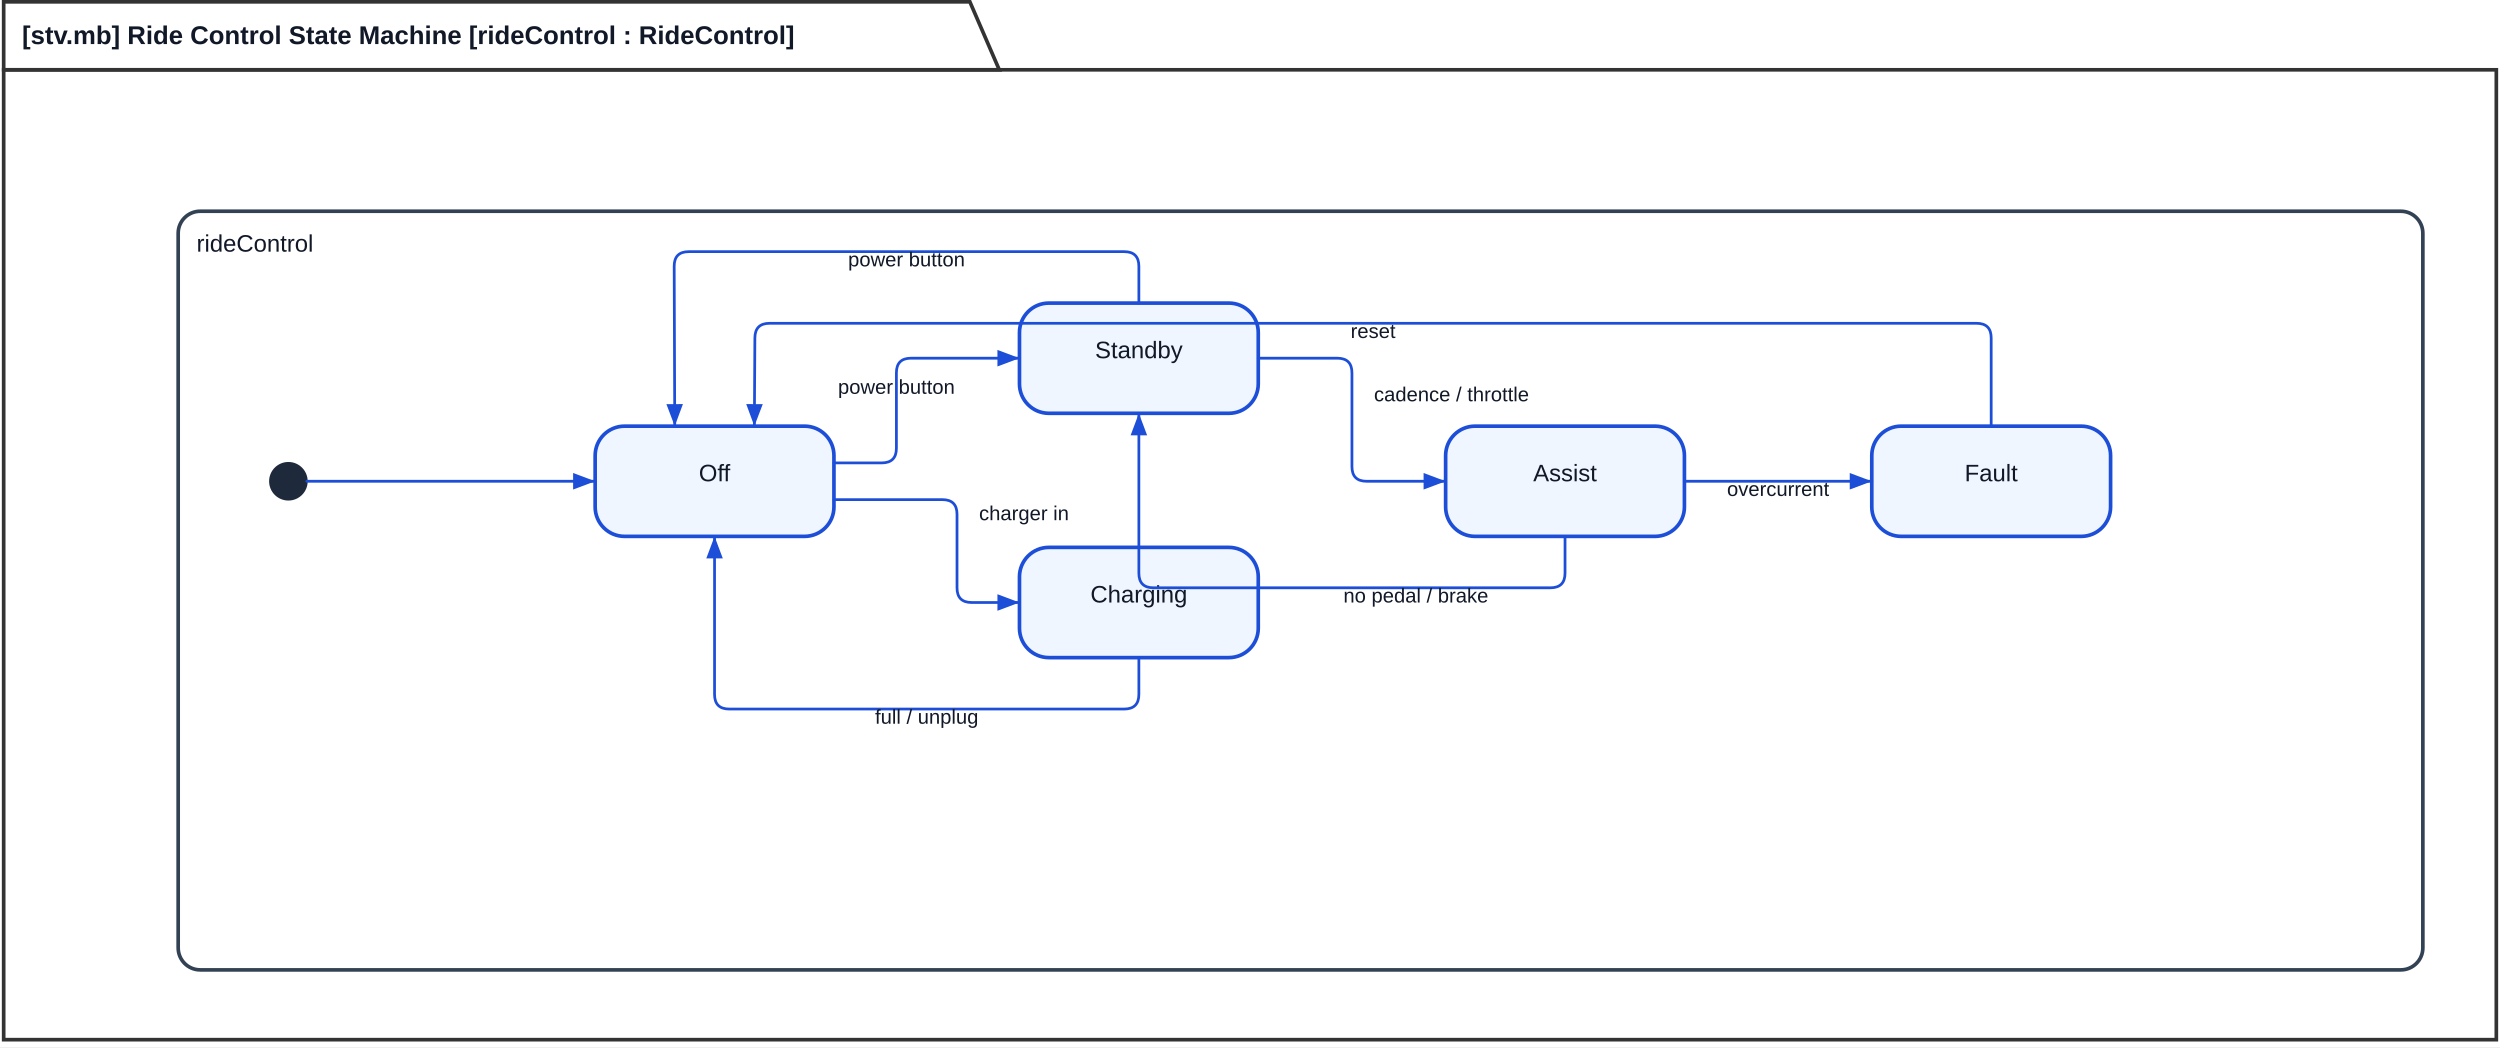
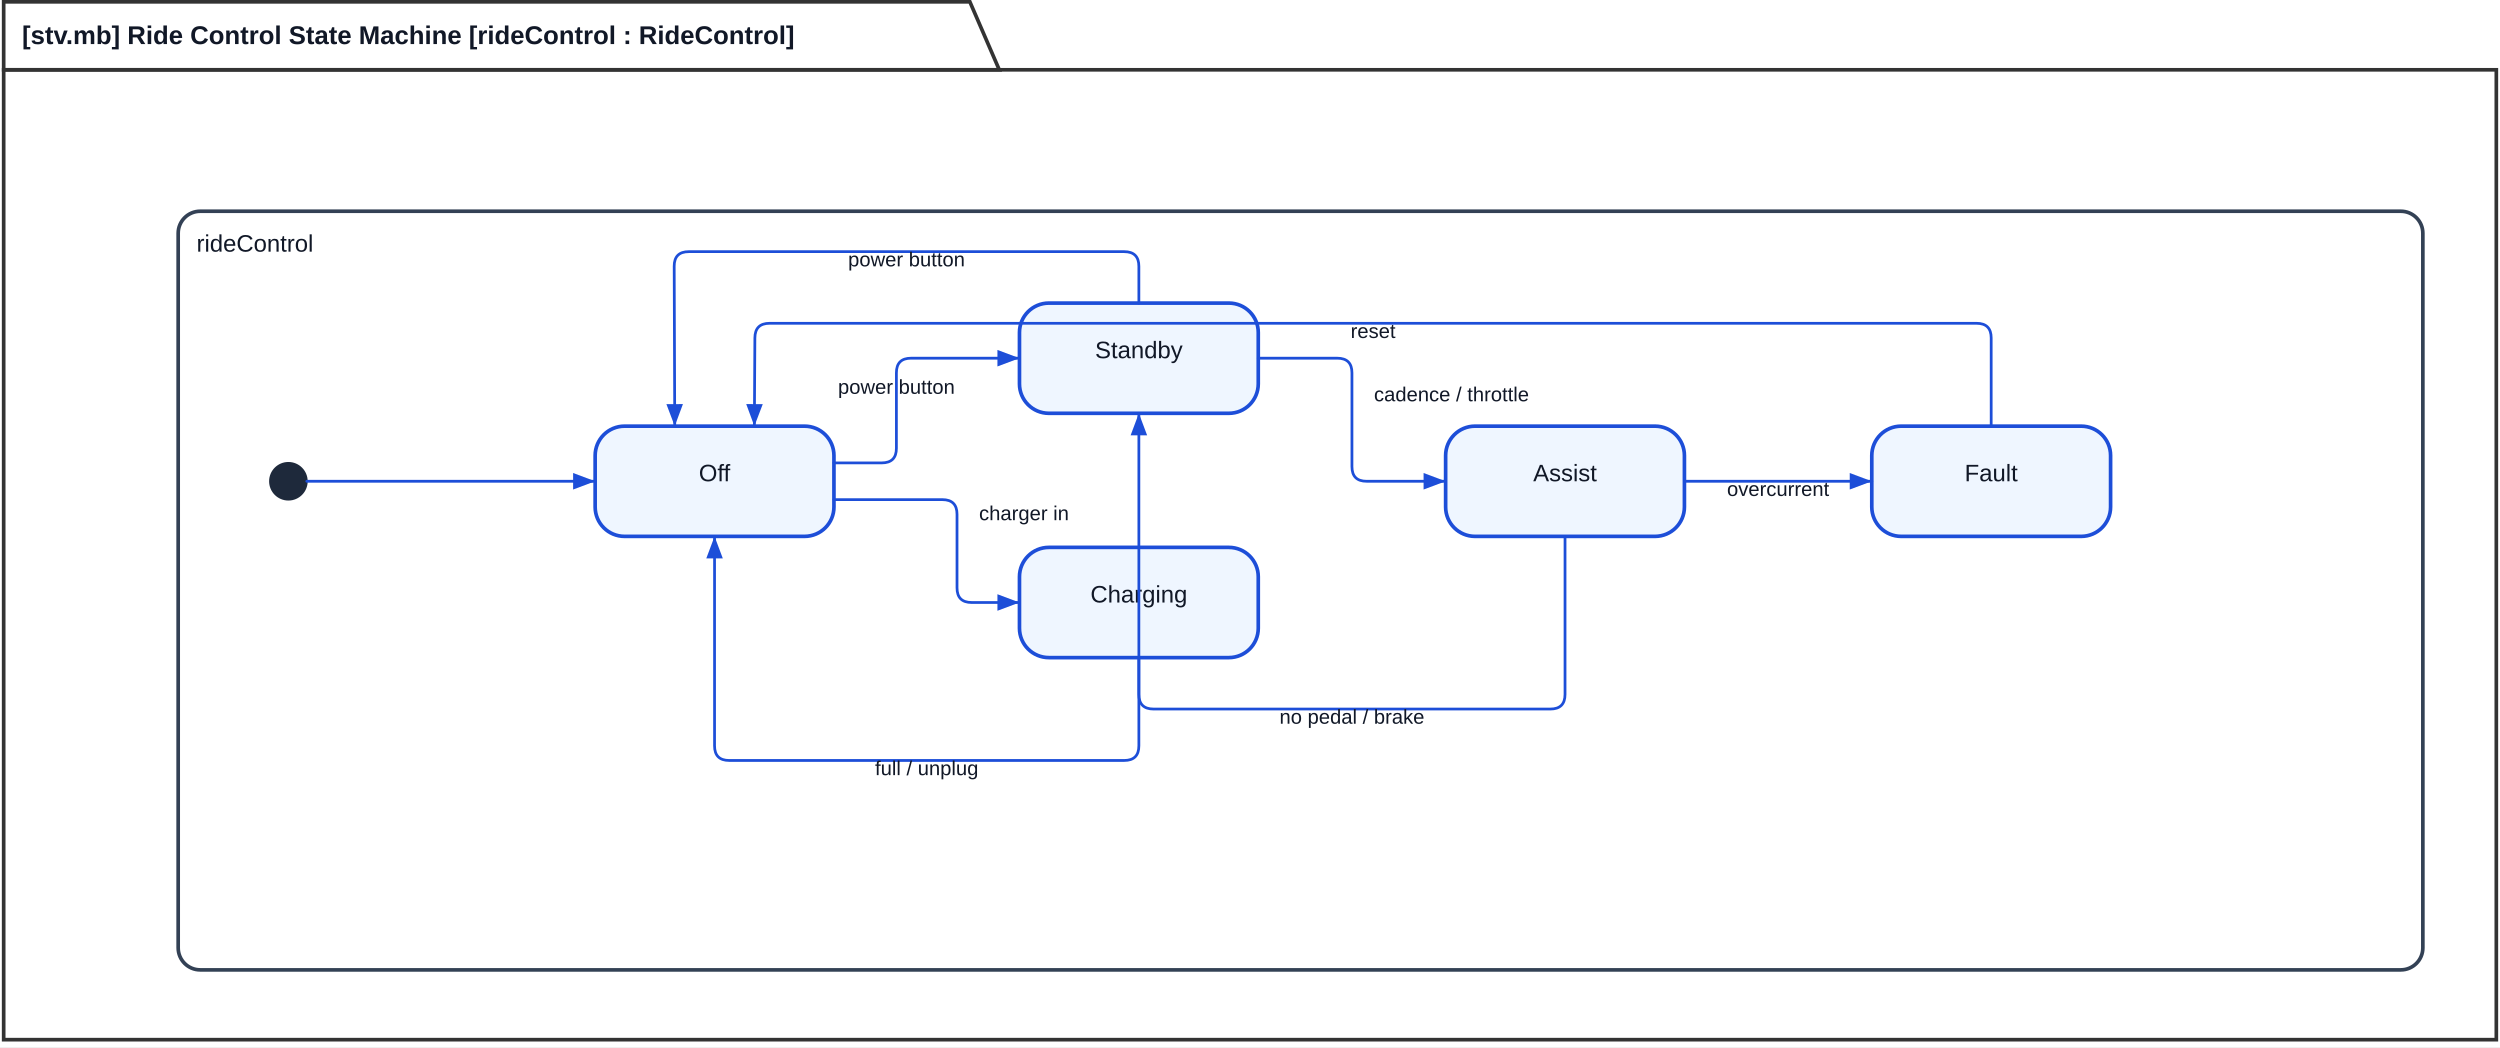
<svg xmlns="http://www.w3.org/2000/svg" width="1361" height="570" viewBox="0 0 1361 570">
  <defs>
    <style>text{font-family:Arial,Helvetica,sans-serif;fill:#111827}.label{font-size:13px}.small{font-size:11px}.header{font-size:14px;font-weight:600}</style>
    <marker id="arrow" markerWidth="8" markerHeight="6" refX="8" refY="3" orient="auto">
      <polygon points="0 0,8 3,0 6" fill="#1D4ED8" />
    </marker>
    <marker id="arrow-dark" markerWidth="8" markerHeight="6" refX="8" refY="3" orient="auto">
      <polygon points="0 0,8 3,0 6" fill="#334155" />
    </marker>
    <marker id="composition" markerWidth="12" markerHeight="12" refX="0" refY="6" orient="auto" markerUnits="strokeWidth">
      <polygon points="0 6,6 0,12 6,6 12" fill="#111827" stroke="#111827" />
    </marker>
  </defs>
  <rect x="0" y="0" width="1361" height="570" fill="#FFFFFF" />
  <rect x="2" y="38" width="1357" height="528" fill="none" stroke="#333333" stroke-width="2" />
  <path d="M 2 1 H 528 L 544 38 H 2 Z" fill="#FFFFFF" stroke="#333333" stroke-width="2" />
  <text class="header" x="12" y="24">[stv.mb] Ride Control State Machine [rideControl : RideControl]</text>
  <rect x="2" y="38" width="1357" height="530" fill="none" stroke="#333333" stroke-width="0" />
  <g transform="translate(2,40)">
    <rect id="boundary" x="95" y="75" width="1222" height="413" rx="12" fill="#FFFFFF" stroke="#334155" stroke-width="2" />
    <text class="label" x="105" y="97">rideControl</text>
    <circle id="initial" cx="155" cy="222" r="10" fill="#1E293B" stroke="#1E293B" stroke-width="1" />
    <rect id="off" x="322" y="192" width="130" height="60" rx="16" fill="#EFF6FF" stroke="#1D4ED8" stroke-width="2" />
    <text class="label" text-anchor="middle" x="387" y="222">Off</text>
    <rect id="standby" x="553" y="125" width="130" height="60" rx="16" fill="#EFF6FF" stroke="#1D4ED8" stroke-width="2" />
    <text class="label" text-anchor="middle" x="618" y="155">Standby</text>
    <rect id="assist" x="785" y="192" width="130" height="60" rx="16" fill="#EFF6FF" stroke="#1D4ED8" stroke-width="2" />
    <text class="label" text-anchor="middle" x="850" y="222">Assist</text>
    <rect id="charging" x="553" y="258" width="130" height="60" rx="16" fill="#EFF6FF" stroke="#1D4ED8" stroke-width="2" />
    <text class="label" text-anchor="middle" x="618" y="288">Charging</text>
    <rect id="fault" x="1017" y="192" width="130" height="60" rx="16" fill="#EFF6FF" stroke="#1D4ED8" stroke-width="2" />
    <text class="label" text-anchor="middle" x="1082" y="222">Fault</text>
    <path d="M 165,222 L 322,222" fill="none" stroke="#1D4ED8" stroke-width="1.5" stroke-linejoin="round" stroke-linecap="round" marker-end="url(#arrow)" />
    <path d="M 452,211.998 L 478,212 Q 486,212 486,204 L 486,163 Q 486,155 494,155 L 553,155" fill="none" stroke="#1D4ED8" stroke-width="1.5" stroke-linejoin="round" stroke-linecap="round" marker-end="url(#arrow)" />
    <path d="M 683,155 L 726,155 Q 734,155 734,163 L 734,214 Q 734,222 742,222 L 785,222" fill="none" stroke="#1D4ED8" stroke-width="1.5" stroke-linejoin="round" stroke-linecap="round" marker-end="url(#arrow)" />
    <path d="M 452,232.002 L 511,232 Q 519,232 519,240 L 519,280 Q 519,288 527,288 L 553,288" fill="none" stroke="#1D4ED8" stroke-width="1.5" stroke-linejoin="round" stroke-linecap="round" marker-end="url(#arrow)" />
    <path d="M 915,222 L 1017,222" fill="none" stroke="#1D4ED8" stroke-width="1.5" stroke-linejoin="round" stroke-linecap="round" marker-end="url(#arrow)" />
-     <path d="M 850,252 L 850,272 Q 850,280 842,280 L 626,280 Q 618,280 618,272 L 618,185" fill="none" stroke="#1D4ED8" stroke-width="1.5" stroke-linejoin="round" stroke-linecap="round" marker-end="url(#arrow)" />
-     <path d="M 618,318 L 618,338 Q 618,346 610,346 L 395,346 Q 387,346 387,338 L 387,252" fill="none" stroke="#1D4ED8" stroke-width="1.5" stroke-linejoin="round" stroke-linecap="round" marker-end="url(#arrow)" />
+     <path d="M 850,252 L 850,338 Q 850,346 842,346 L 626,346 Q 618,346 618,338 L 618,185" fill="none" stroke="#1D4ED8" stroke-width="1.5" stroke-linejoin="round" stroke-linecap="round" marker-end="url(#arrow)" />
+     <path d="M 618,318 L 618,366 Q 618,374 610,374 L 395,374 Q 387,374 387,366 L 387,252" fill="none" stroke="#1D4ED8" stroke-width="1.5" stroke-linejoin="round" stroke-linecap="round" marker-end="url(#arrow)" />
    <path d="M 618,125 L 618,105 Q 618,97 610,97 L 373,97 Q 365,97 365.028,105 L 365.329,192" fill="none" stroke="#1D4ED8" stroke-width="1.5" stroke-linejoin="round" stroke-linecap="round" marker-end="url(#arrow)" />
    <path d="M 1082,192 L 1082,144 Q 1082,136 1074,136 L 417,136 Q 409,136 408.953,144 L 408.671,192" fill="none" stroke="#1D4ED8" stroke-width="1.5" stroke-linejoin="round" stroke-linecap="round" marker-end="url(#arrow)" />
    <text class="small" text-anchor="middle" x="486" y="174.4">power button</text>
    <text class="small" x="746" y="178.45">cadence / throttle</text>
    <text class="small" x="531" y="243.2">charger in</text>
    <text class="small" text-anchor="middle" x="966" y="230">overcurrent</text>
-     <text class="small" text-anchor="middle" x="768.8" y="288">no pedal / brake</text>
-     <text class="small" text-anchor="middle" x="502.5" y="354">full / unplug</text>
+     <text class="small" text-anchor="middle" x="734" y="354">no pedal / brake</text>
+     <text class="small" text-anchor="middle" x="502.5" y="382">full / unplug</text>
    <text class="small" text-anchor="middle" x="491.5" y="105">power button</text>
    <text class="small" text-anchor="middle" x="745.5" y="144">reset</text>
  </g>
</svg>
